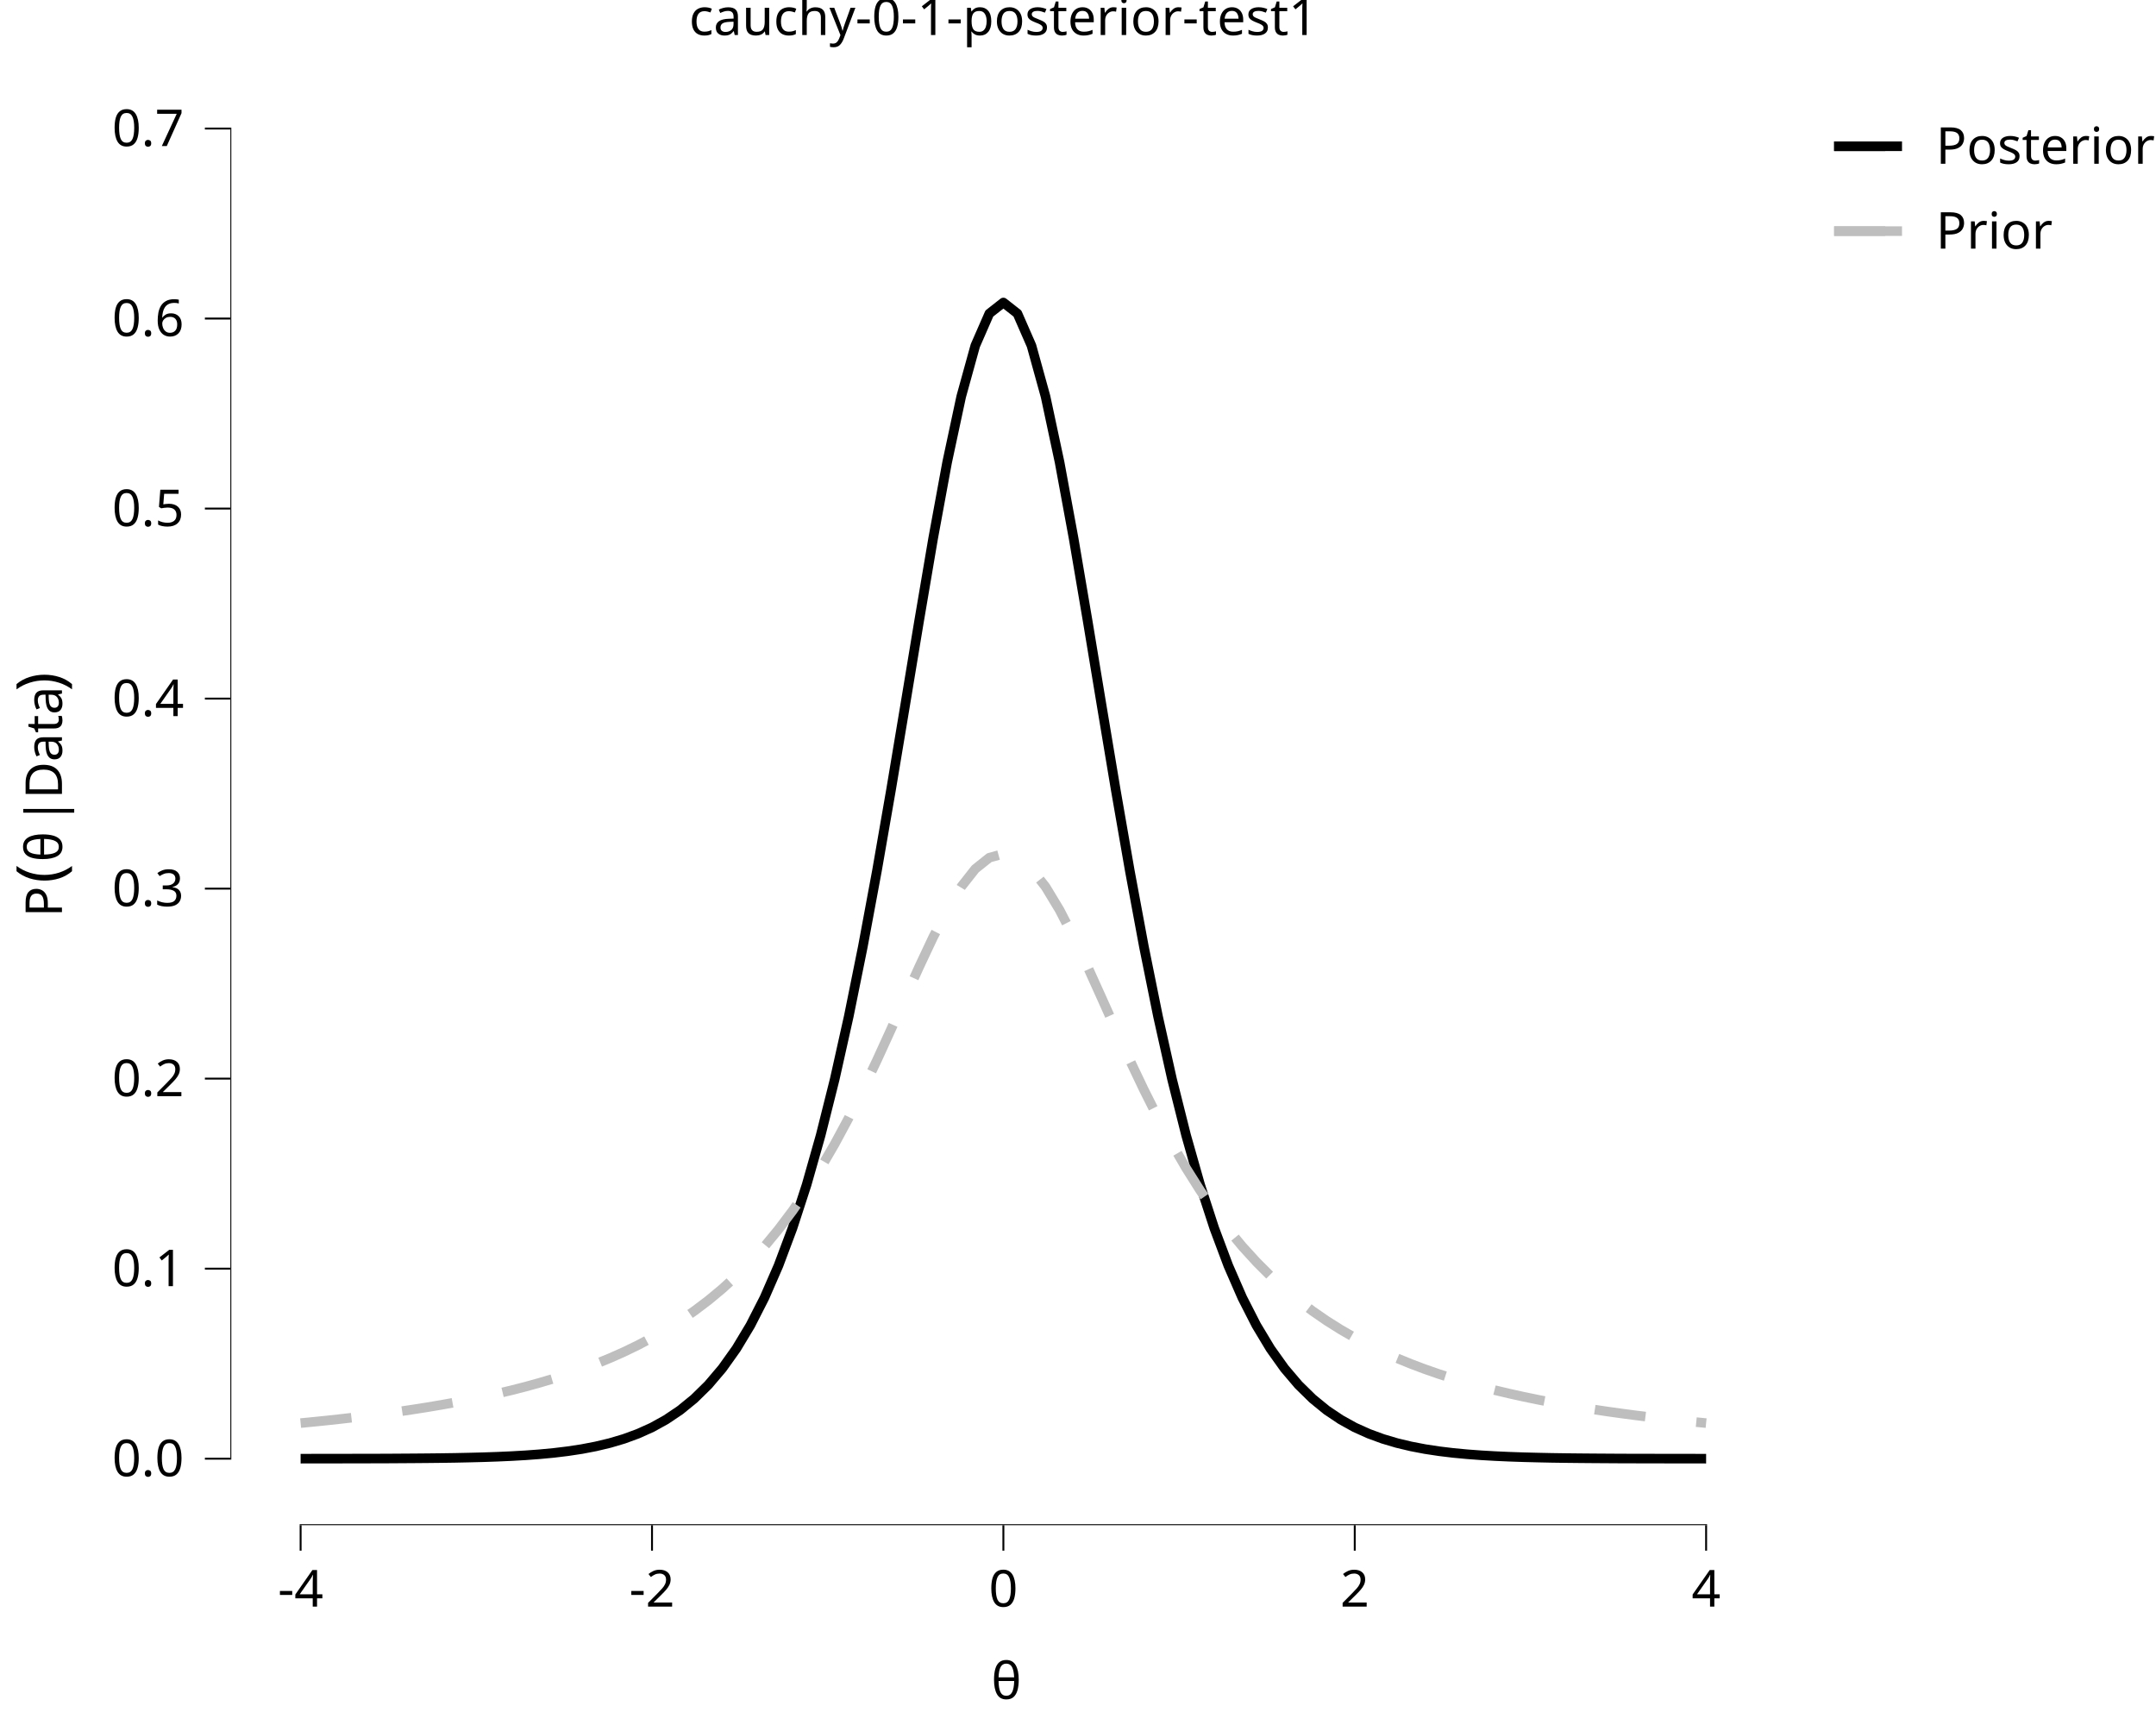
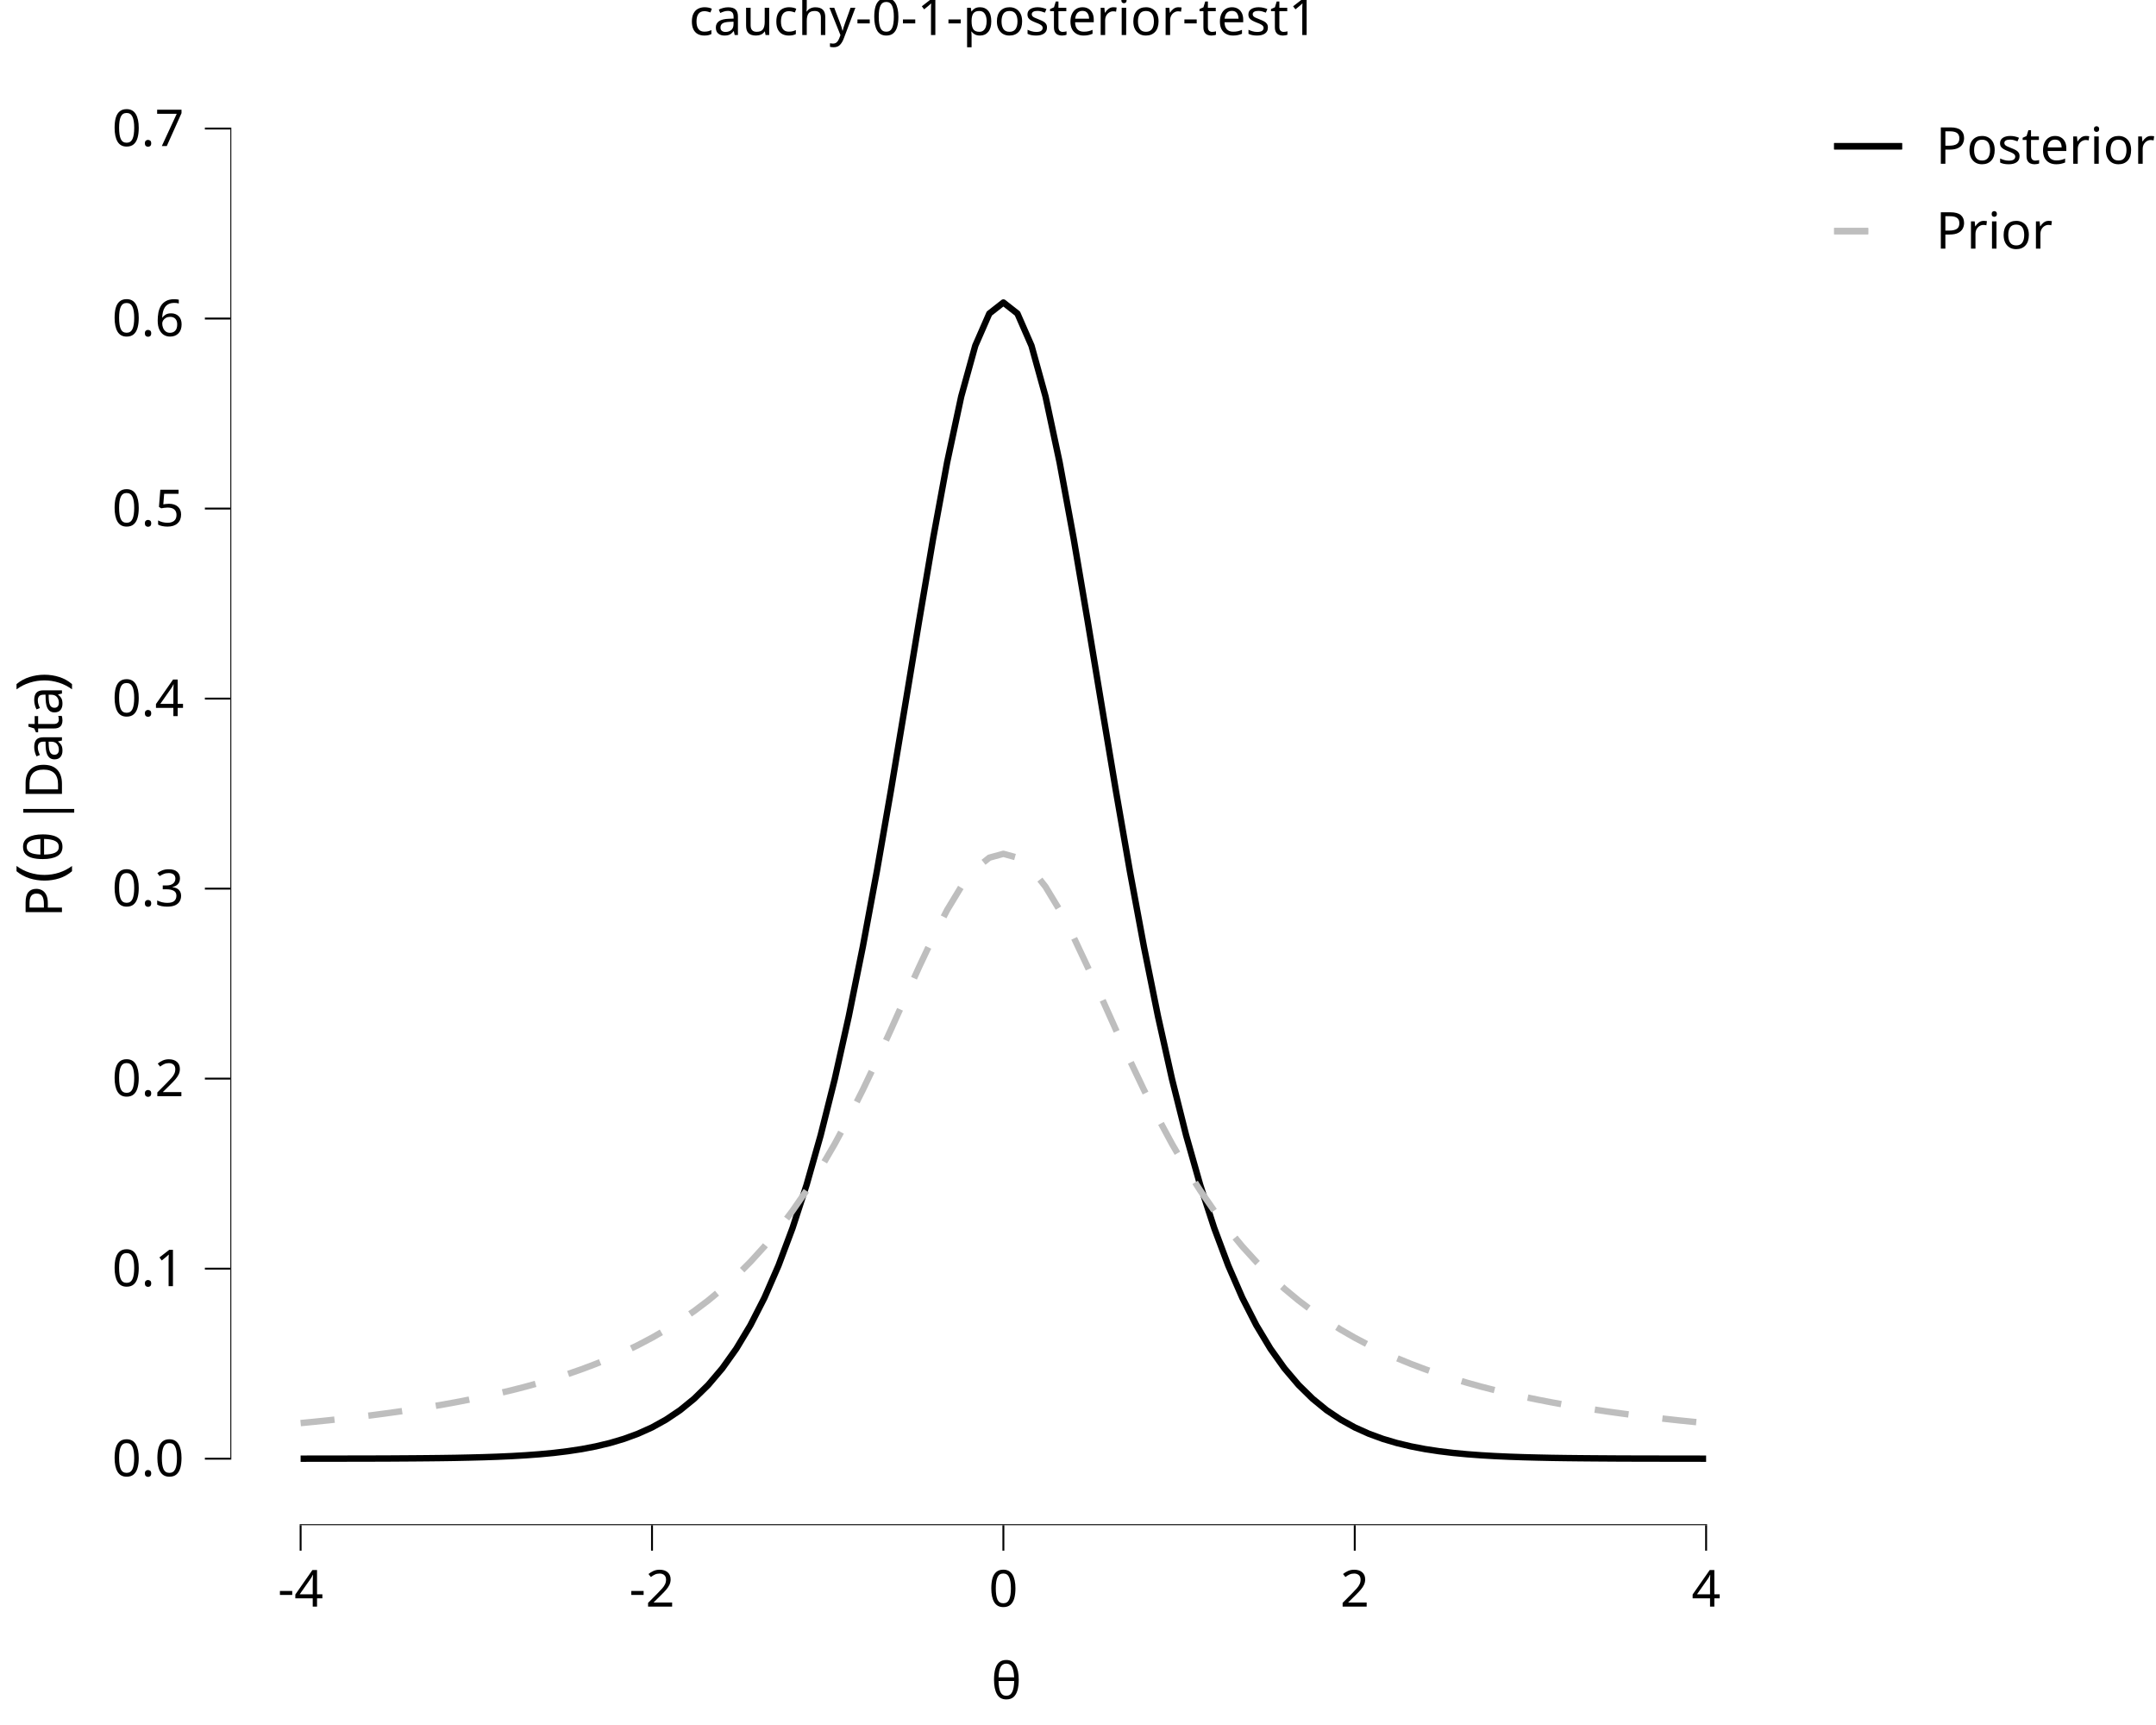
<svg xmlns="http://www.w3.org/2000/svg" class="svglite" data-engine-version="2.0" width="720.00pt" height="576.00pt" viewBox="0 0 720.00 576.00">
  <defs>
    <style type="text/css">
    .svglite line, .svglite polyline, .svglite polygon, .svglite path, .svglite rect, .svglite circle {
      fill: none;
      stroke: #000000;
      stroke-linecap: round;
      stroke-linejoin: round;
      stroke-miterlimit: 10.00;
    }
  </style>
  </defs>
  <rect width="100%" height="100%" style="stroke: none; fill: #FFFFFF;" />
  <defs>
    <clipPath id="cpMC4wMHw3MjAuMDB8MC4wMHw1NzYuMDA=">
      <rect x="0.00" y="0.00" width="720.00" height="576.00" />
    </clipPath>
  </defs>
  <g clip-path="url(#cpMC4wMHw3MjAuMDB8MC4wMHw1NzYuMDA=)">
    <rect x="0.00" y="0.00" width="720.00" height="576.00" style="stroke-width: 10.67; stroke: none;" />
  </g>
  <defs>
    <clipPath id="cpNzYuOTN8NTkzLjIzfDIwLjcxfDUwOS4yOA==">
      <rect x="76.93" y="20.71" width="516.31" height="488.57" />
    </clipPath>
  </defs>
  <g clip-path="url(#cpNzYuOTN8NTkzLjIzfDIwLjcxfDUwOS4yOA==)">
    <rect x="76.93" y="20.71" width="516.31" height="488.57" style="stroke-width: 10.67; stroke: none;" />
-     <polyline points="100.39,487.07 105.09,487.06 109.78,487.06 114.48,487.05 119.17,487.04 123.86,487.03 128.56,487.02 133.25,486.99 137.94,486.96 142.64,486.92 147.33,486.87 152.03,486.80 156.72,486.70 161.41,486.58 166.11,486.42 170.80,486.21 175.49,485.94 180.19,485.59 184.88,485.15 189.57,484.58 194.27,483.87 198.96,482.97 203.66,481.85 208.35,480.46 213.04,478.74 217.74,476.63 222.43,474.03 227.12,470.88 231.82,467.05 236.51,462.45 241.21,456.92 245.90,450.34 250.59,442.54 255.29,433.34 259.98,422.58 264.67,410.06 269.37,395.61 274.06,379.08 278.76,360.35 283.45,339.35 288.14,316.14 292.84,290.87 297.53,263.91 302.22,235.83 306.92,207.45 311.61,179.85 316.30,154.35 321.00,132.40 325.69,115.44 330.39,104.69 335.08,101.01 339.77,104.69 344.47,115.44 349.16,132.40 353.85,154.35 358.55,179.85 363.24,207.45 367.94,235.83 372.63,263.91 377.32,290.87 382.02,316.14 386.71,339.35 391.40,360.35 396.10,379.08 400.79,395.61 405.49,410.06 410.18,422.58 414.87,433.34 419.57,442.54 424.26,450.34 428.95,456.92 433.65,462.45 438.34,467.05 443.03,470.88 447.73,474.03 452.42,476.63 457.12,478.74 461.81,480.46 466.50,481.85 471.20,482.97 475.89,483.87 480.58,484.58 485.28,485.15 489.97,485.59 494.67,485.94 499.36,486.21 504.05,486.42 508.75,486.58 513.44,486.70 518.13,486.80 522.83,486.87 527.52,486.92 532.22,486.96 536.91,486.99 541.60,487.02 546.30,487.03 550.99,487.04 555.68,487.05 560.38,487.06 565.07,487.06 569.76,487.07 " style="stroke-width: 3.20; stroke-linecap: butt;" />
-     <polyline points="100.39,475.19 105.09,474.73 109.78,474.25 114.48,473.73 119.17,473.19 123.86,472.61 128.56,471.99 133.25,471.34 137.94,470.64 142.64,469.90 147.33,469.11 152.03,468.26 156.72,467.35 161.41,466.38 166.11,465.34 170.80,464.23 175.49,463.03 180.19,461.73 184.88,460.34 189.57,458.83 194.27,457.20 198.96,455.43 203.66,453.51 208.35,451.43 213.04,449.16 217.74,446.68 222.43,443.98 227.12,441.02 231.82,437.78 236.51,434.24 241.21,430.34 245.90,426.06 250.59,421.36 255.29,416.20 259.98,410.52 264.67,404.30 269.37,397.48 274.06,390.05 278.76,381.97 283.45,373.25 288.14,363.92 292.84,354.06 297.53,343.79 302.22,333.32 306.92,322.92 311.61,312.96 316.30,303.86 321.00,296.10 325.69,290.14 330.39,286.39 335.08,285.10 339.77,286.39 344.47,290.14 349.16,296.10 353.85,303.86 358.55,312.96 363.24,322.92 367.94,333.32 372.63,343.79 377.32,354.06 382.02,363.92 386.71,373.25 391.40,381.97 396.10,390.05 400.79,397.48 405.49,404.30 410.18,410.52 414.87,416.20 419.57,421.36 424.26,426.06 428.95,430.34 433.65,434.24 438.34,437.78 443.03,441.02 447.73,443.98 452.42,446.68 457.12,449.16 461.81,451.43 466.50,453.51 471.20,455.43 475.89,457.20 480.58,458.83 485.28,460.34 489.97,461.73 494.67,463.03 499.36,464.23 504.05,465.34 508.75,466.38 513.44,467.35 518.13,468.26 522.83,469.11 527.52,469.90 532.22,470.64 536.91,471.34 541.60,471.99 546.30,472.61 550.99,473.19 555.68,473.73 560.38,474.25 565.07,474.73 569.76,475.19 " style="stroke-width: 3.20; stroke: #BEBEBE; stroke-dasharray: 17.07,17.07; stroke-linecap: butt;" />
+     <polyline points="100.39,487.07 105.09,487.06 109.78,487.06 114.48,487.05 119.17,487.04 123.86,487.03 128.56,487.02 133.25,486.99 137.94,486.96 142.64,486.92 147.33,486.87 152.03,486.80 156.72,486.70 161.41,486.58 166.11,486.42 170.80,486.21 175.49,485.94 180.19,485.59 184.88,485.15 189.57,484.58 194.27,483.87 198.96,482.97 203.66,481.85 208.35,480.46 213.04,478.74 217.74,476.63 222.43,474.03 227.12,470.88 231.82,467.05 236.51,462.45 241.21,456.92 245.90,450.34 250.59,442.54 255.29,433.34 259.98,422.58 264.67,410.06 269.37,395.61 274.06,379.08 278.76,360.35 283.45,339.35 288.14,316.14 292.84,290.87 297.53,263.91 302.22,235.83 306.92,207.45 311.61,179.85 316.30,154.35 321.00,132.40 325.69,115.44 330.39,104.69 335.08,101.01 339.77,104.69 344.47,115.44 349.16,132.40 353.85,154.35 358.55,179.85 363.24,207.45 367.94,235.83 372.63,263.91 377.32,290.87 382.02,316.14 386.71,339.35 391.40,360.35 396.10,379.08 400.79,395.61 405.49,410.06 410.18,422.58 414.87,433.34 419.57,442.54 424.26,450.34 428.95,456.92 433.65,462.45 438.34,467.05 443.03,470.88 447.73,474.03 452.42,476.63 457.12,478.74 461.81,480.46 466.50,481.85 471.20,482.97 475.89,483.87 480.58,484.58 485.28,485.15 489.97,485.59 494.67,485.94 499.36,486.21 504.05,486.42 508.75,486.58 513.44,486.70 518.13,486.80 522.83,486.87 527.52,486.92 532.22,486.96 536.91,486.99 541.60,487.02 546.30,487.03 550.99,487.04 555.68,487.05 560.38,487.06 565.07,487.06 569.76,487.07 " style="stroke-width: 2.13; stroke-linecap: butt;" />
+     <polyline points="100.39,475.19 105.09,474.73 109.78,474.25 114.48,473.73 119.17,473.19 123.86,472.61 128.56,471.99 133.25,471.34 137.94,470.64 142.64,469.90 147.33,469.11 152.03,468.26 156.72,467.35 161.41,466.38 166.11,465.34 170.80,464.23 175.49,463.03 180.19,461.73 184.88,460.34 189.57,458.83 194.27,457.20 198.96,455.43 203.66,453.51 208.35,451.43 213.04,449.16 217.74,446.68 222.43,443.98 227.12,441.02 231.82,437.78 236.51,434.24 241.21,430.34 245.90,426.06 250.59,421.36 255.29,416.20 259.98,410.52 264.67,404.30 269.37,397.48 274.06,390.05 278.76,381.97 283.45,373.25 288.14,363.92 292.84,354.06 297.53,343.79 302.22,333.32 306.92,322.92 311.61,312.96 316.30,303.86 321.00,296.10 325.69,290.14 330.39,286.39 335.08,285.10 339.77,286.39 344.47,290.14 349.16,296.10 353.85,303.86 358.55,312.96 363.24,322.92 367.94,333.32 372.63,343.79 377.32,354.06 382.02,363.92 386.71,373.25 391.40,381.97 396.10,390.05 400.79,397.48 405.49,404.30 410.18,410.52 414.87,416.20 419.57,421.36 424.26,426.06 428.95,430.34 433.65,434.24 438.34,437.78 443.03,441.02 447.73,443.98 452.42,446.68 457.12,449.16 461.81,451.43 466.50,453.51 471.20,455.43 475.89,457.20 480.58,458.83 485.28,460.34 489.97,461.73 494.67,463.03 499.36,464.23 504.05,465.34 508.75,466.38 513.44,467.35 518.13,468.26 522.83,469.11 527.52,469.90 532.22,470.64 536.91,471.34 541.60,471.99 546.30,472.61 550.99,473.19 555.68,473.73 560.38,474.25 565.07,474.73 569.76,475.19 " style="stroke-width: 2.13; stroke: #BEBEBE; stroke-dasharray: 11.38,11.38; stroke-linecap: butt;" />
    <line x1="100.08" y1="509.28" x2="570.08" y2="509.28" style="stroke-width: 0.64; stroke-linecap: butt;" />
    <line x1="76.93" y1="487.39" x2="76.93" y2="42.60" style="stroke-width: 0.64; stroke-linecap: butt;" />
    <rect x="76.93" y="20.71" width="516.31" height="488.57" style="stroke-width: 0.00; stroke: none;" />
  </g>
  <g clip-path="url(#cpMC4wMHw3MjAuMDB8MC4wMHw1NzYuMDA=)">
    <polyline points="76.93,509.28 76.93,20.71 " style="stroke-width: 0.00; stroke: none; stroke-linecap: butt;" />
    <text x="61.45" y="492.92" text-anchor="end" style="font-size: 17.00px; font-family: sans;" textLength="23.63px" lengthAdjust="spacingAndGlyphs">0.0</text>
    <text x="61.45" y="429.47" text-anchor="end" style="font-size: 17.00px; font-family: sans;" textLength="23.63px" lengthAdjust="spacingAndGlyphs">0.1</text>
    <text x="61.45" y="366.02" text-anchor="end" style="font-size: 17.00px; font-family: sans;" textLength="23.63px" lengthAdjust="spacingAndGlyphs">0.2</text>
    <text x="61.45" y="302.57" text-anchor="end" style="font-size: 17.00px; font-family: sans;" textLength="23.63px" lengthAdjust="spacingAndGlyphs">0.3</text>
    <text x="61.45" y="239.12" text-anchor="end" style="font-size: 17.00px; font-family: sans;" textLength="23.63px" lengthAdjust="spacingAndGlyphs">0.4</text>
    <text x="61.45" y="175.67" text-anchor="end" style="font-size: 17.00px; font-family: sans;" textLength="23.63px" lengthAdjust="spacingAndGlyphs">0.5</text>
    <text x="61.45" y="112.22" text-anchor="end" style="font-size: 17.00px; font-family: sans;" textLength="23.63px" lengthAdjust="spacingAndGlyphs">0.6</text>
    <text x="61.45" y="48.77" text-anchor="end" style="font-size: 17.00px; font-family: sans;" textLength="23.63px" lengthAdjust="spacingAndGlyphs">0.7</text>
    <polyline points="68.42,487.07 76.93,487.07 " style="stroke-width: 0.64; stroke-linecap: butt;" />
    <polyline points="68.42,423.62 76.93,423.62 " style="stroke-width: 0.64; stroke-linecap: butt;" />
    <polyline points="68.42,360.17 76.93,360.17 " style="stroke-width: 0.64; stroke-linecap: butt;" />
    <polyline points="68.42,296.72 76.93,296.72 " style="stroke-width: 0.64; stroke-linecap: butt;" />
    <polyline points="68.42,233.27 76.93,233.27 " style="stroke-width: 0.64; stroke-linecap: butt;" />
    <polyline points="68.42,169.82 76.93,169.82 " style="stroke-width: 0.64; stroke-linecap: butt;" />
    <polyline points="68.42,106.37 76.93,106.37 " style="stroke-width: 0.64; stroke-linecap: butt;" />
    <polyline points="68.42,42.92 76.93,42.92 " style="stroke-width: 0.64; stroke-linecap: butt;" />
    <polyline points="76.93,509.28 593.23,509.28 " style="stroke-width: 0.00; stroke: none; stroke-linecap: butt;" />
    <polyline points="100.39,517.79 100.39,509.28 " style="stroke-width: 0.64; stroke-linecap: butt;" />
    <polyline points="217.74,517.79 217.74,509.28 " style="stroke-width: 0.64; stroke-linecap: butt;" />
    <polyline points="335.08,517.79 335.08,509.28 " style="stroke-width: 0.64; stroke-linecap: butt;" />
    <polyline points="452.42,517.79 452.42,509.28 " style="stroke-width: 0.64; stroke-linecap: butt;" />
    <polyline points="569.76,517.79 569.76,509.28 " style="stroke-width: 0.64; stroke-linecap: butt;" />
    <text x="100.39" y="536.46" text-anchor="middle" style="font-size: 17.00px; font-family: sans;" textLength="15.12px" lengthAdjust="spacingAndGlyphs">-4</text>
    <text x="217.74" y="536.46" text-anchor="middle" style="font-size: 17.00px; font-family: sans;" textLength="15.12px" lengthAdjust="spacingAndGlyphs">-2</text>
    <text x="335.08" y="536.46" text-anchor="middle" style="font-size: 17.00px; font-family: sans;" textLength="9.46px" lengthAdjust="spacingAndGlyphs">0</text>
    <text x="452.42" y="536.46" text-anchor="middle" style="font-size: 17.00px; font-family: sans;" textLength="9.46px" lengthAdjust="spacingAndGlyphs">2</text>
    <text x="569.76" y="536.46" text-anchor="middle" style="font-size: 17.00px; font-family: sans;" textLength="9.46px" lengthAdjust="spacingAndGlyphs">4</text>
    <text x="331.02" y="567.29" style="font-size: 17.00px; font-family: sans;" textLength="8.13px" lengthAdjust="spacingAndGlyphs">θ</text>
    <text transform="translate(20.69,306.22) rotate(-90)" style="font-size: 17.00px; font-family: sans;" textLength="11.34px" lengthAdjust="spacingAndGlyphs">P</text>
    <text transform="translate(20.69,294.88) rotate(-90)" style="font-size: 21.25px; font-family: sans;" textLength="7.08px" lengthAdjust="spacingAndGlyphs">(</text>
    <text transform="translate(20.69,287.80) rotate(-90)" style="font-size: 17.00px; font-family: sans;" textLength="8.13px" lengthAdjust="spacingAndGlyphs">θ</text>
    <text transform="translate(20.69,279.67) rotate(-90)" style="font-size: 17.00px; font-family: sans;" textLength="4.25px" lengthAdjust="spacingAndGlyphs"> </text>
    <text transform="translate(20.69,275.42) rotate(-90)" style="font-size: 17.00px; font-family: sans;" textLength="4.42px" lengthAdjust="spacingAndGlyphs">|</text>
    <text transform="translate(20.69,271.00) rotate(-90)" style="font-size: 17.00px; font-family: sans;" textLength="4.25px" lengthAdjust="spacingAndGlyphs"> </text>
    <text transform="translate(20.69,266.75) rotate(-90)" style="font-size: 17.00px; font-family: sans;" textLength="35.91px" lengthAdjust="spacingAndGlyphs">Data</text>
    <text transform="translate(20.69,230.83) rotate(-90)" style="font-size: 21.25px; font-family: sans;" textLength="7.06px" lengthAdjust="spacingAndGlyphs">)</text>
    <rect x="604.19" y="20.71" width="115.81" height="76.12" style="stroke-width: 0.75; stroke: none;" />
    <rect x="604.19" y="20.71" width="115.81" height="76.12" style="stroke-width: 10.67; stroke: none;" />
    <rect x="609.67" y="34.66" width="28.35" height="28.35" style="stroke-width: 10.67; stroke: none;" />
-     <line x1="612.51" y1="48.83" x2="635.18" y2="48.83" style="stroke-width: 3.20; stroke-linecap: butt;" />
-     <line x1="612.51" y1="48.83" x2="635.18" y2="48.83" style="stroke-width: 3.20; stroke-dasharray: 17.07,17.07; stroke-linecap: butt;" />
+     <line x1="612.51" y1="48.83" x2="635.18" y2="48.83" style="stroke-width: 2.13; stroke-linecap: butt;" />
+     <line x1="612.51" y1="48.83" x2="635.18" y2="48.83" style="stroke-width: 2.13; stroke-linecap: butt;" />
    <rect x="609.67" y="63.00" width="28.35" height="28.35" style="stroke-width: 10.67; stroke: none;" />
-     <line x1="612.51" y1="77.18" x2="635.18" y2="77.18" style="stroke-width: 3.20; stroke: #BEBEBE; stroke-linecap: butt;" />
-     <line x1="612.51" y1="77.18" x2="635.18" y2="77.18" style="stroke-width: 3.20; stroke: #BEBEBE; stroke-dasharray: 17.07,17.07; stroke-linecap: butt;" />
+     <line x1="612.51" y1="77.18" x2="635.18" y2="77.18" style="stroke-width: 2.13; stroke: #BEBEBE; stroke-dasharray: 11.38,11.38; stroke-linecap: butt;" />
+     <line x1="612.51" y1="77.18" x2="635.18" y2="77.18" style="stroke-width: 2.13; stroke: #BEBEBE; stroke-dasharray: 11.38,11.38; stroke-linecap: butt;" />
    <text x="646.49" y="54.68" style="font-size: 17.00px; font-family: sans;" textLength="68.03px" lengthAdjust="spacingAndGlyphs">Posterior</text>
    <text x="646.49" y="83.03" style="font-size: 17.00px; font-family: sans;" textLength="35.89px" lengthAdjust="spacingAndGlyphs">Prior</text>
    <text x="335.08" y="11.70" text-anchor="middle" style="font-size: 17.00px; font-family: sans;" textLength="198.45px" lengthAdjust="spacingAndGlyphs">cauchy-0-1-posterior-test1</text>
  </g>
</svg>
